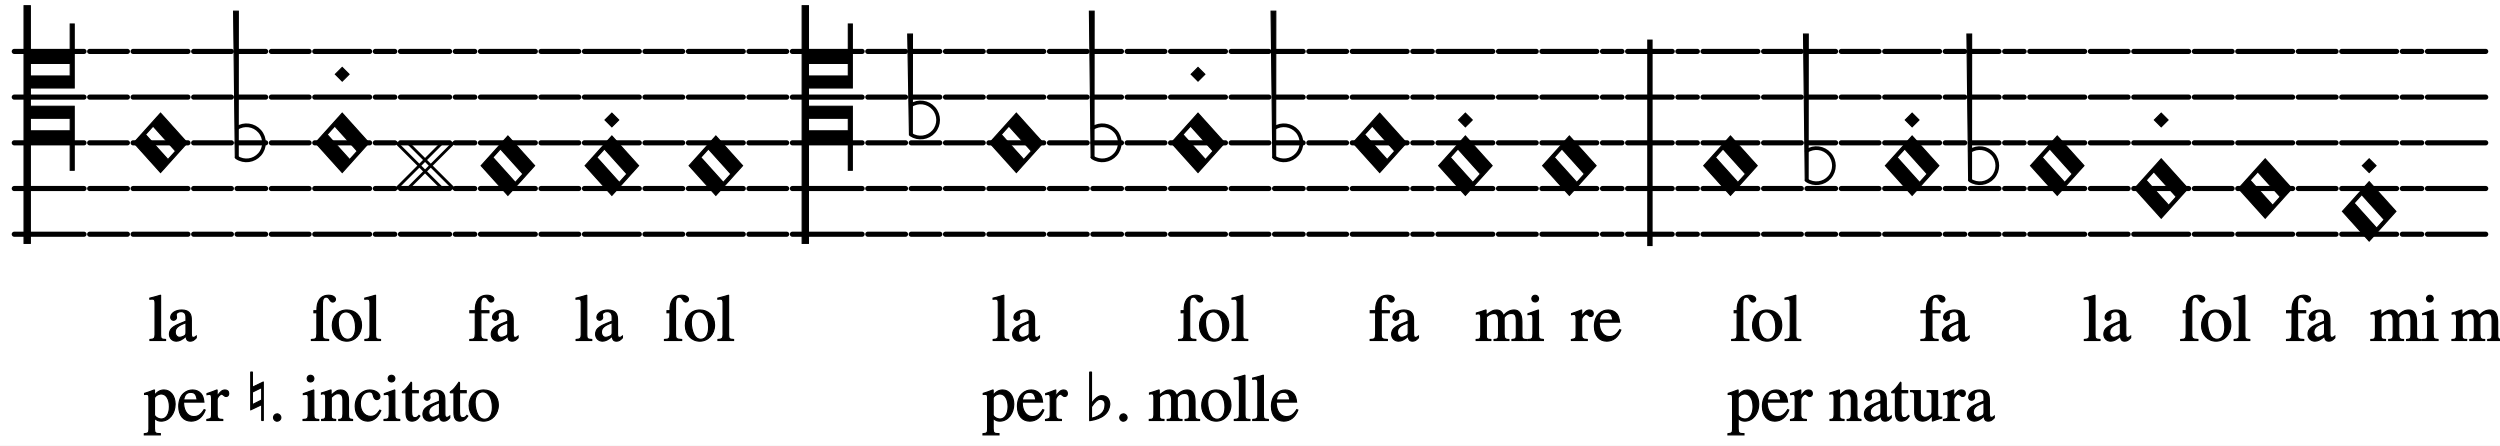
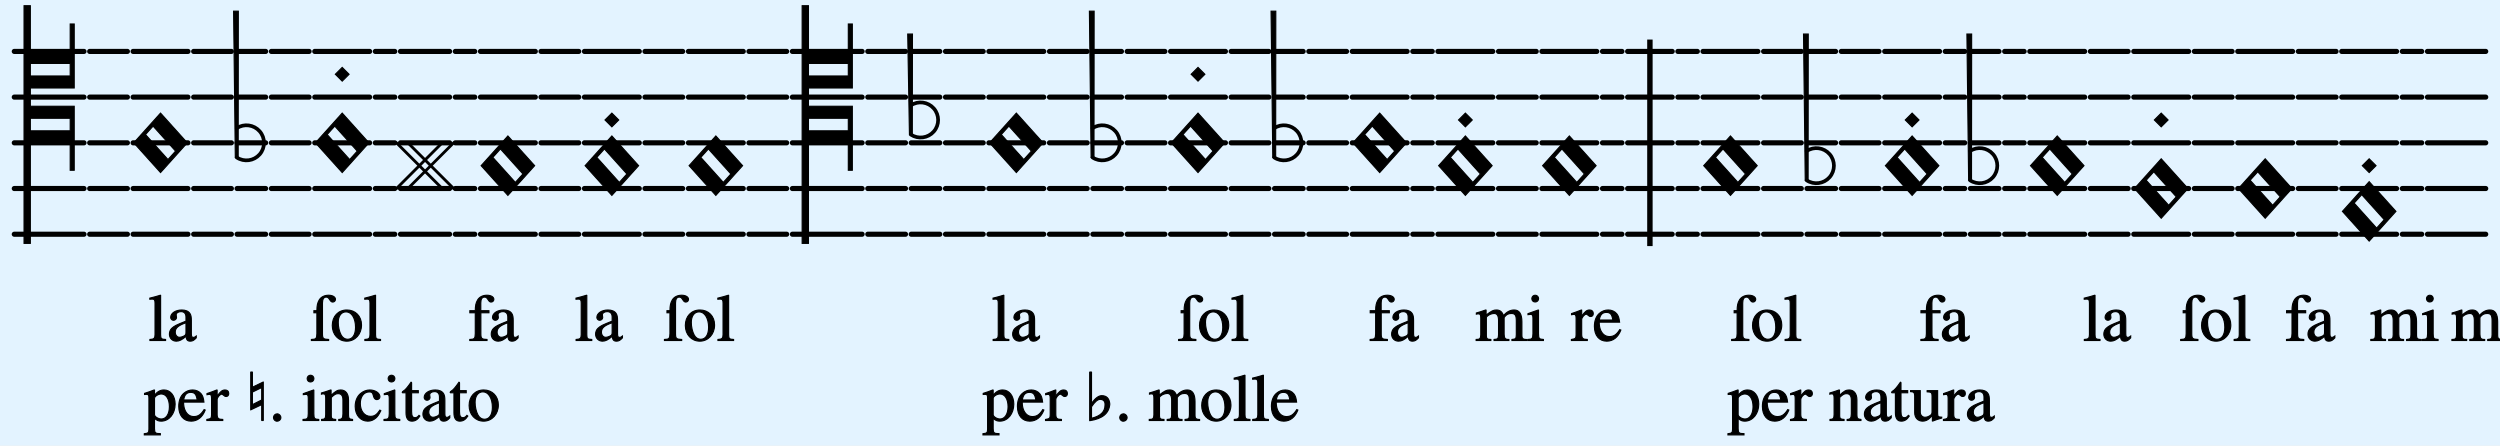
<svg xmlns="http://www.w3.org/2000/svg" xmlns:xlink="http://www.w3.org/1999/xlink" stroke="black" width="1094.0" viewBox="0 0 2188.0 390.0" id="b1-c11-m3-a" version="1.1">
-   <rect width="100%" height="100%" fill="white" stroke-width="0" />
+   <rect width="100%" height="100%" fill="#e3f3ff" stroke-width="0" />
  <defs>
    <g id="blank-56">
      <line x1="2.5" y1="35.0" x2="53.5" y2="35.0" stroke-width="4.5" stroke-linecap="round" />
      <line x1="2.5" y1="75.0" x2="53.5" y2="75.0" stroke-width="4.5" stroke-linecap="round" />
      <line x1="2.5" y1="115.0" x2="53.5" y2="115.0" stroke-width="4.5" stroke-linecap="round" />
      <line x1="2.5" y1="155.0" x2="53.5" y2="155.0" stroke-width="4.5" stroke-linecap="round" />
      <line x1="2.5" y1="195.0" x2="53.5" y2="195.0" stroke-width="4.5" stroke-linecap="round" />
    </g>
    <g id="semibrevis-dot-2">
      <line x1="2.5" y1="35.0" x2="50.5" y2="35.0" stroke-width="4.5" stroke-linecap="round" />
      <line x1="2.5" y1="75.0" x2="50.5" y2="75.0" stroke-width="4.5" stroke-linecap="round" />
      <line x1="2.5" y1="115.0" x2="50.5" y2="115.0" stroke-width="4.5" stroke-linecap="round" />
      <line x1="2.5" y1="155.0" x2="50.5" y2="155.0" stroke-width="4.5" stroke-linecap="round" />
      <line x1="2.5" y1="195.0" x2="50.5" y2="195.0" stroke-width="4.5" stroke-linecap="round" />
      <path fill-rule="evenodd" fill="black" d="M26.5 201.0 L3.1 175.0 L26.5 149.0 L49.9 175.0 zM33.022 189.665 L13.302 167.753 L19.978 160.335 L39.698 182.247 z" />
      <path fill="black" d="M26.5 141.0 L20.5 135.0 L26.5 129.0 L32.5 135.0 z" />
    </g>
    <g id="semibrevis-3">
      <line x1="2.5" y1="35.0" x2="50.5" y2="35.0" stroke-width="4.5" stroke-linecap="round" />
      <line x1="2.5" y1="75.0" x2="50.5" y2="75.0" stroke-width="4.5" stroke-linecap="round" />
      <line x1="2.5" y1="115.0" x2="50.5" y2="115.0" stroke-width="4.5" stroke-linecap="round" />
      <line x1="2.5" y1="155.0" x2="50.5" y2="155.0" stroke-width="4.5" stroke-linecap="round" />
      <line x1="2.5" y1="195.0" x2="50.5" y2="195.0" stroke-width="4.5" stroke-linecap="round" />
      <path fill-rule="evenodd" fill="black" d="M26.5 181.0 L3.1 155.0 L26.5 129.0 L49.9 155.0 zM33.022 169.665 L13.302 147.753 L19.978 140.335 L39.698 162.247 z" />
    </g>
    <g id="semibrevis-dot-3">
      <line x1="2.5" y1="35.0" x2="50.5" y2="35.0" stroke-width="4.5" stroke-linecap="round" />
      <line x1="2.5" y1="75.0" x2="50.5" y2="75.0" stroke-width="4.5" stroke-linecap="round" />
      <line x1="2.5" y1="115.0" x2="50.5" y2="115.0" stroke-width="4.5" stroke-linecap="round" />
      <line x1="2.5" y1="155.0" x2="50.5" y2="155.0" stroke-width="4.5" stroke-linecap="round" />
      <line x1="2.5" y1="195.0" x2="50.5" y2="195.0" stroke-width="4.5" stroke-linecap="round" />
      <path fill-rule="evenodd" fill="black" d="M26.5 181.0 L3.1 155.0 L26.5 129.0 L49.9 155.0 zM33.022 169.665 L13.302 147.753 L19.978 140.335 L39.698 162.247 z" />
      <path fill="black" d="M26.5 101.0 L20.5 95.0 L26.5 89.0 L32.5 95.0 z" />
    </g>
    <g id="flat-4">
      <line x1="2.5" y1="35.0" x2="27.5" y2="35.0" stroke-width="4.5" stroke-linecap="round" />
      <line x1="2.5" y1="75.0" x2="27.5" y2="75.0" stroke-width="4.5" stroke-linecap="round" />
      <line x1="2.5" y1="115.0" x2="27.5" y2="115.0" stroke-width="4.5" stroke-linecap="round" />
      <line x1="2.5" y1="155.0" x2="27.5" y2="155.0" stroke-width="4.5" stroke-linecap="round" />
      <line x1="2.5" y1="195.0" x2="27.5" y2="195.0" stroke-width="4.5" stroke-linecap="round" />
      <path stroke="black" fill="none" stroke-width="3.25" stroke-linecap="round" d="M2.2 147.8 A15.36 15.36 0 1 0 2.2 122.2 " />
      <path fill="black" d="M0.95 147.8 L3.45 147.8 L3.575 19.8 L-0.55 19.8 z" />
    </g>
    <g id="simple-barline">
      <line x1="2.5" y1="35.0" x2="41.5" y2="35.0" stroke-width="4.5" stroke-linecap="round" />
      <line x1="2.5" y1="75.0" x2="41.5" y2="75.0" stroke-width="4.5" stroke-linecap="round" />
      <line x1="2.5" y1="115.0" x2="41.5" y2="115.0" stroke-width="4.5" stroke-linecap="round" />
      <line x1="2.5" y1="155.0" x2="41.5" y2="155.0" stroke-width="4.5" stroke-linecap="round" />
      <line x1="2.5" y1="195.0" x2="41.5" y2="195.0" stroke-width="4.5" stroke-linecap="round" />
      <line x1="22.0" y1="203.0" x2="22.0" y2="27.0" stroke-width="4.75" stroke-linecap="square" />
    </g>
    <g id="flat-6">
      <line x1="2.5" y1="35.0" x2="27.5" y2="35.0" stroke-width="4.5" stroke-linecap="round" />
      <line x1="2.5" y1="75.0" x2="27.5" y2="75.0" stroke-width="4.5" stroke-linecap="round" />
      <line x1="2.5" y1="115.0" x2="27.5" y2="115.0" stroke-width="4.5" stroke-linecap="round" />
      <line x1="2.5" y1="155.0" x2="27.5" y2="155.0" stroke-width="4.5" stroke-linecap="round" />
      <line x1="2.5" y1="195.0" x2="27.5" y2="195.0" stroke-width="4.5" stroke-linecap="round" />
      <path stroke="black" fill="none" stroke-width="3.25" stroke-linecap="round" d="M2.2 107.8 A15.36 15.36 0 1 0 2.2 82.2 " />
      <path fill="black" d="M0.95 107.8 L3.45 107.8 L3.575 19.8 L-0.55 19.8 z" />
    </g>
    <g id="semibrevis-dot-4">
      <line x1="2.5" y1="35.0" x2="50.5" y2="35.0" stroke-width="4.5" stroke-linecap="round" />
      <line x1="2.5" y1="75.0" x2="50.5" y2="75.0" stroke-width="4.5" stroke-linecap="round" />
      <line x1="2.5" y1="115.0" x2="50.5" y2="115.0" stroke-width="4.5" stroke-linecap="round" />
      <line x1="2.5" y1="155.0" x2="50.5" y2="155.0" stroke-width="4.5" stroke-linecap="round" />
      <line x1="2.5" y1="195.0" x2="50.5" y2="195.0" stroke-width="4.5" stroke-linecap="round" />
      <path fill-rule="evenodd" fill="black" d="M26.5 161.0 L3.1 135.0 L26.5 109.0 L49.9 135.0 zM33.022 149.665 L13.302 127.753 L19.978 120.335 L39.698 142.247 z" />
      <path fill="black" d="M26.5 101.0 L20.5 95.0 L26.5 89.0 L32.5 95.0 z" />
    </g>
    <g id="semibrevis-4">
      <line x1="2.5" y1="35.0" x2="50.5" y2="35.0" stroke-width="4.5" stroke-linecap="round" />
      <line x1="2.5" y1="75.0" x2="50.5" y2="75.0" stroke-width="4.5" stroke-linecap="round" />
      <line x1="2.5" y1="115.0" x2="50.5" y2="115.0" stroke-width="4.5" stroke-linecap="round" />
      <line x1="2.5" y1="155.0" x2="50.5" y2="155.0" stroke-width="4.5" stroke-linecap="round" />
      <line x1="2.5" y1="195.0" x2="50.5" y2="195.0" stroke-width="4.5" stroke-linecap="round" />
      <path fill-rule="evenodd" fill="black" d="M26.5 161.0 L3.1 135.0 L26.5 109.0 L49.9 135.0 zM33.022 149.665 L13.302 127.753 L19.978 120.335 L39.698 142.247 z" />
    </g>
    <g id="sharp-4">
      <line x1="2.5" y1="35.0" x2="45.5" y2="35.0" stroke-width="4.5" stroke-linecap="round" />
      <line x1="2.5" y1="75.0" x2="45.5" y2="75.0" stroke-width="4.5" stroke-linecap="round" />
      <line x1="2.5" y1="115.0" x2="45.5" y2="115.0" stroke-width="4.5" stroke-linecap="round" />
      <line x1="2.5" y1="155.0" x2="45.5" y2="155.0" stroke-width="4.5" stroke-linecap="round" />
      <line x1="2.5" y1="195.0" x2="45.5" y2="195.0" stroke-width="4.5" stroke-linecap="round" />
      <line x1="49.0" y1="155.0" x2="9.0" y2="115.0" stroke-width="2.5" stroke-linecap="round" />
      <line x1="49.0" y1="115.0" x2="9.0" y2="155.0" stroke-width="2.5" stroke-linecap="round" />
      <line x1="39.0" y1="155.0" x2="-1.0" y2="115.0" stroke-width="2.5" stroke-linecap="round" />
      <line x1="39.0" y1="115.0" x2="-1.0" y2="155.0" stroke-width="2.5" stroke-linecap="round" />
    </g>
    <g id="blank-22">
      <line x1="2.5" y1="35.0" x2="19.5" y2="35.0" stroke-width="4.5" stroke-linecap="round" />
      <line x1="2.5" y1="75.0" x2="19.5" y2="75.0" stroke-width="4.5" stroke-linecap="round" />
      <line x1="2.5" y1="115.0" x2="19.5" y2="115.0" stroke-width="4.5" stroke-linecap="round" />
      <line x1="2.5" y1="155.0" x2="19.5" y2="155.0" stroke-width="4.5" stroke-linecap="round" />
      <line x1="2.5" y1="195.0" x2="19.5" y2="195.0" stroke-width="4.5" stroke-linecap="round" />
    </g>
    <g id="semibrevis-dot-5">
      <line x1="2.5" y1="35.0" x2="50.5" y2="35.0" stroke-width="4.5" stroke-linecap="round" />
      <line x1="2.5" y1="75.0" x2="50.5" y2="75.0" stroke-width="4.5" stroke-linecap="round" />
      <line x1="2.5" y1="115.0" x2="50.5" y2="115.0" stroke-width="4.5" stroke-linecap="round" />
      <line x1="2.5" y1="155.0" x2="50.5" y2="155.0" stroke-width="4.5" stroke-linecap="round" />
      <line x1="2.5" y1="195.0" x2="50.5" y2="195.0" stroke-width="4.5" stroke-linecap="round" />
      <path fill-rule="evenodd" fill="black" d="M26.5 141.0 L3.1 115.0 L26.5 89.0 L49.9 115.0 zM33.022 129.665 L13.302 107.753 L19.978 100.335 L39.698 122.247 z" />
      <path fill="black" d="M26.5 61.0 L20.5 55.0 L26.5 49.0 L32.5 55.0 z" />
    </g>
    <g id="flat-5">
      <line x1="2.5" y1="35.0" x2="27.5" y2="35.0" stroke-width="4.5" stroke-linecap="round" />
      <line x1="2.5" y1="75.0" x2="27.5" y2="75.0" stroke-width="4.5" stroke-linecap="round" />
      <line x1="2.5" y1="115.0" x2="27.5" y2="115.0" stroke-width="4.5" stroke-linecap="round" />
      <line x1="2.5" y1="155.0" x2="27.5" y2="155.0" stroke-width="4.5" stroke-linecap="round" />
      <line x1="2.5" y1="195.0" x2="27.5" y2="195.0" stroke-width="4.5" stroke-linecap="round" />
      <path stroke="black" fill="none" stroke-width="3.25" stroke-linecap="round" d="M2.2 127.8 A15.36 15.36 0 1 0 2.2 102.2 " />
      <path fill="black" d="M0.95 127.8 L3.45 127.8 L3.575 -0.2 L-0.55 -0.2 z" />
    </g>
    <g id="semibrevis-5">
      <line x1="2.5" y1="35.0" x2="50.5" y2="35.0" stroke-width="4.5" stroke-linecap="round" />
      <line x1="2.5" y1="75.0" x2="50.5" y2="75.0" stroke-width="4.5" stroke-linecap="round" />
      <line x1="2.5" y1="115.0" x2="50.5" y2="115.0" stroke-width="4.5" stroke-linecap="round" />
      <line x1="2.5" y1="155.0" x2="50.5" y2="155.0" stroke-width="4.5" stroke-linecap="round" />
      <line x1="2.5" y1="195.0" x2="50.5" y2="195.0" stroke-width="4.5" stroke-linecap="round" />
      <path fill-rule="evenodd" fill="black" d="M26.5 141.0 L3.1 115.0 L26.5 89.0 L49.9 115.0 zM33.022 129.665 L13.302 107.753 L19.978 100.335 L39.698 122.247 z" />
    </g>
    <g id="blank-38">
      <line x1="2.5" y1="35.0" x2="35.5" y2="35.0" stroke-width="4.5" stroke-linecap="round" />
      <line x1="2.5" y1="75.0" x2="35.5" y2="75.0" stroke-width="4.5" stroke-linecap="round" />
      <line x1="2.5" y1="115.0" x2="35.5" y2="115.0" stroke-width="4.5" stroke-linecap="round" />
      <line x1="2.5" y1="155.0" x2="35.5" y2="155.0" stroke-width="4.5" stroke-linecap="round" />
      <line x1="2.5" y1="195.0" x2="35.5" y2="195.0" stroke-width="4.5" stroke-linecap="round" />
    </g>
    <g id="c-clef-7">
      <line x1="2.5" y1="35.0" x2="63.5" y2="35.0" stroke-width="4.5" stroke-linecap="round" />
      <line x1="2.5" y1="75.0" x2="63.5" y2="75.0" stroke-width="4.5" stroke-linecap="round" />
      <line x1="2.5" y1="115.0" x2="63.5" y2="115.0" stroke-width="4.5" stroke-linecap="round" />
      <line x1="2.5" y1="155.0" x2="63.5" y2="155.0" stroke-width="4.5" stroke-linecap="round" />
      <line x1="2.5" y1="195.0" x2="63.5" y2="195.0" stroke-width="4.5" stroke-linecap="round" />
      <path fill-rule="evenodd" color="black" d="M11.05 -5.0 L11.05 203.0 L16.55 203.0 L16.55 115.0 L51.45 115.0 L51.45 139.0 L54.95 139.0 L54.95 83.0 L16.55 83.0 L16.55 67.0 L54.95 67.0 L54.95 11.0 L51.45 11.0 L51.45 35.0 L16.55 35.0 L16.55 -5.0 zM16.55 104.5 L51.45 104.5 L51.45 93.5 L16.55 93.5 zM16.55 56.5 L51.45 56.5 L51.45 45.5 L16.55 45.5 z" />
    </g>
  </defs>
  <text x="1512" y="368" font-size="58" text-anchor="left" alignment-baseline="baseline" font-weight="normal" font-family="Times, serif" font-style="normal" stroke="black" fill="black">per natura</text>
  <text x="860" y="368" font-size="58" text-anchor="left" alignment-baseline="baseline" font-weight="normal" font-family="Times, serif" font-style="normal" stroke="black" fill="black">per ♭. molle</text>
  <text x="126" y="368" font-size="58" text-anchor="left" alignment-baseline="baseline" font-weight="normal" font-family="Times, serif" font-style="normal" stroke="black" fill="black">per ♮. incitato</text>
  <text x="2145" y="298" font-size="58" text-anchor="left" alignment-baseline="baseline" font-weight="normal" font-family="Times, serif" font-style="normal" stroke="black" fill="black">mi</text>
  <text x="2074" y="298" font-size="58" text-anchor="left" alignment-baseline="baseline" font-weight="normal" font-family="Times, serif" font-style="normal" stroke="black" fill="black">mi</text>
  <text x="2000" y="298" font-size="58" text-anchor="left" alignment-baseline="baseline" font-weight="normal" font-family="Times, serif" font-style="normal" stroke="black" fill="black">fa</text>
  <text x="1909" y="298" font-size="58" text-anchor="left" alignment-baseline="baseline" font-weight="normal" font-family="Times, serif" font-style="normal" stroke="black" fill="black">ſol</text>
  <text x="1823" y="298" font-size="58" text-anchor="left" alignment-baseline="baseline" font-weight="normal" font-family="Times, serif" font-style="normal" stroke="black" fill="black">la</text>
  <text x="1680" y="298" font-size="58" text-anchor="left" alignment-baseline="baseline" font-weight="normal" font-family="Times, serif" font-style="normal" stroke="black" fill="black">fa</text>
  <text x="1516" y="298" font-size="58" text-anchor="left" alignment-baseline="baseline" font-weight="normal" font-family="Times, serif" font-style="normal" stroke="black" fill="black">ſol</text>
  <text x="1375" y="298" font-size="58" text-anchor="left" alignment-baseline="baseline" font-weight="normal" font-family="Times, serif" font-style="normal" stroke="black" fill="black">re</text>
  <text x="1291" y="298" font-size="58" text-anchor="left" alignment-baseline="baseline" font-weight="normal" font-family="Times, serif" font-style="normal" stroke="black" fill="black">mi</text>
  <text x="1198" y="298" font-size="58" text-anchor="left" alignment-baseline="baseline" font-weight="normal" font-family="Times, serif" font-style="normal" stroke="black" fill="black">fa</text>
  <text x="1032" y="298" font-size="58" text-anchor="left" alignment-baseline="baseline" font-weight="normal" font-family="Times, serif" font-style="normal" stroke="black" fill="black">ſol</text>
  <text x="868" y="298" font-size="58" text-anchor="left" alignment-baseline="baseline" font-weight="normal" font-family="Times, serif" font-style="normal" stroke="black" fill="black">la</text>
  <text x="582" y="298" font-size="58" text-anchor="left" alignment-baseline="baseline" font-weight="normal" font-family="Times, serif" font-style="normal" stroke="black" fill="black">ſol</text>
  <text x="503" y="298" font-size="58" text-anchor="left" alignment-baseline="baseline" font-weight="normal" font-family="Times, serif" font-style="normal" stroke="black" fill="black">la</text>
  <text x="410" y="298" font-size="58" text-anchor="left" alignment-baseline="baseline" font-weight="normal" font-family="Times, serif" font-style="normal" stroke="black" fill="black">fa</text>
  <text x="273" y="298" font-size="58" text-anchor="left" alignment-baseline="baseline" font-weight="normal" font-family="Times, serif" font-style="normal" stroke="black" fill="black">ſol</text>
  <text x="130" y="298" font-size="58" text-anchor="left" alignment-baseline="baseline" font-weight="normal" font-family="Times, serif" font-style="normal" stroke="black" fill="black">la</text>
  <use xlink:href="#blank-56" x="2122.0" y="10" />
  <use xlink:href="#blank-22" x="2100.0" y="10" />
  <use xlink:href="#semibrevis-dot-2" x="2047.0" y="10" />
  <use xlink:href="#blank-38" x="2009.0" y="10" />
  <use xlink:href="#semibrevis-3" x="1956.0" y="10" />
  <use xlink:href="#blank-38" x="1918.0" y="10" />
  <use xlink:href="#semibrevis-dot-3" x="1865.0" y="10" />
  <use xlink:href="#blank-38" x="1827.0" y="10" />
  <use xlink:href="#semibrevis-4" x="1774.0" y="10" />
  <use xlink:href="#blank-22" x="1752.0" y="10" />
  <use xlink:href="#flat-4" x="1722.0" y="10" />
  <use xlink:href="#blank-22" x="1700.0" y="10" />
  <use xlink:href="#semibrevis-dot-4" x="1647.0" y="10" />
  <use xlink:href="#blank-38" x="1609.0" y="10" />
  <use xlink:href="#flat-4" x="1579.0" y="10" />
  <use xlink:href="#blank-38" x="1541.0" y="10" />
  <use xlink:href="#semibrevis-4" x="1488.0" y="10" />
  <use xlink:href="#blank-22" x="1466.0" y="10" />
  <use xlink:href="#simple-barline" x="1422.0" y="10" />
  <use xlink:href="#blank-22" x="1400.0" y="10" />
  <use xlink:href="#semibrevis-4" x="1347.0" y="10" />
  <use xlink:href="#blank-38" x="1309.0" y="10" />
  <use xlink:href="#semibrevis-dot-4" x="1256.0" y="10" />
  <use xlink:href="#blank-22" x="1234.0" y="10" />
  <use xlink:href="#semibrevis-5" x="1181.0" y="10" />
  <use xlink:href="#blank-38" x="1143.0" y="10" />
  <use xlink:href="#flat-5" x="1113.0" y="10" />
  <use xlink:href="#blank-38" x="1075.0" y="10" />
  <use xlink:href="#semibrevis-dot-5" x="1022.0" y="10" />
  <use xlink:href="#blank-38" x="984.0" y="10" />
  <use xlink:href="#flat-5" x="954.0" y="10" />
  <use xlink:href="#blank-38" x="916.0" y="10" />
  <use xlink:href="#semibrevis-5" x="863.0" y="10" />
  <use xlink:href="#blank-38" x="825.0" y="10" />
  <use xlink:href="#flat-6" x="795.0" y="10" />
  <use xlink:href="#blank-38" x="757.0" y="10" />
  <use xlink:href="#c-clef-7" x="691.0" y="10" />
  <use xlink:href="#blank-38" x="653.0" y="10" />
  <use xlink:href="#semibrevis-4" x="600.0" y="10" />
  <use xlink:href="#blank-38" x="562.0" y="10" />
  <use xlink:href="#semibrevis-dot-4" x="509.0" y="10" />
  <use xlink:href="#blank-38" x="471.0" y="10" />
  <use xlink:href="#semibrevis-4" x="418.0" y="10" />
  <use xlink:href="#blank-22" x="396.0" y="10" />
  <use xlink:href="#sharp-4" x="348.0" y="10" />
  <use xlink:href="#blank-22" x="326.0" y="10" />
  <use xlink:href="#semibrevis-dot-5" x="273.0" y="10" />
  <use xlink:href="#blank-38" x="235.0" y="10" />
  <use xlink:href="#flat-5" x="205.0" y="10" />
  <use xlink:href="#blank-38" x="167.0" y="10" />
  <use xlink:href="#semibrevis-5" x="114.0" y="10" />
  <use xlink:href="#blank-38" x="76.0" y="10" />
  <use xlink:href="#c-clef-7" x="10" y="10" />
</svg>
